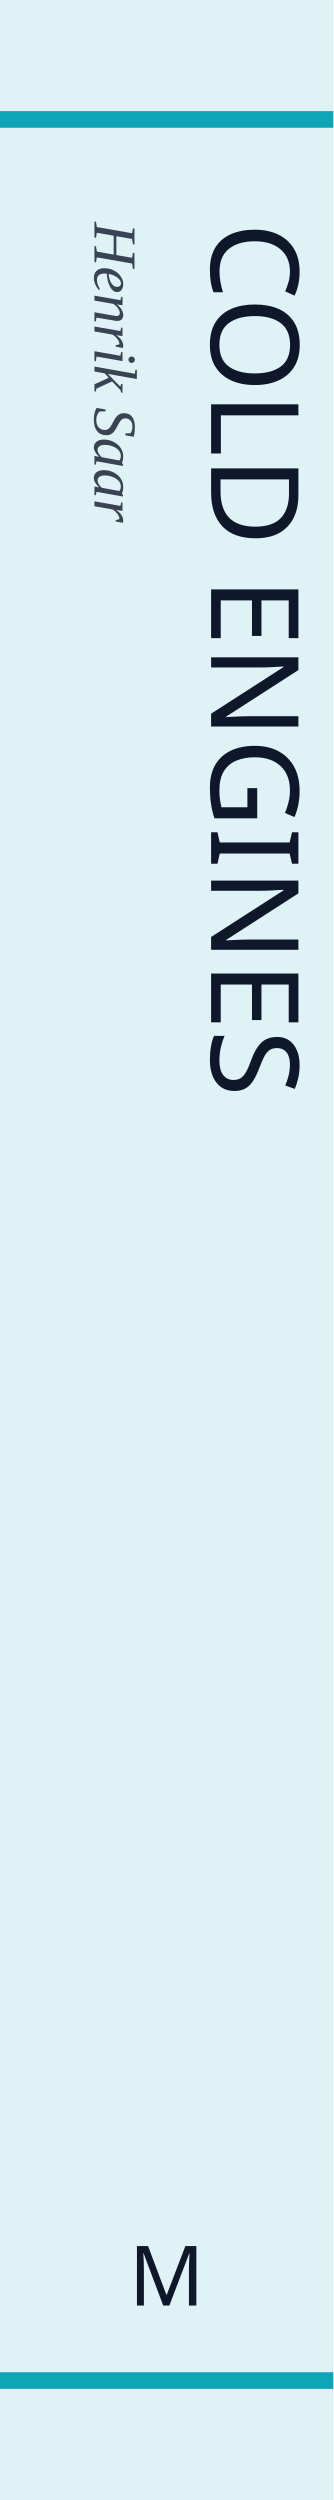
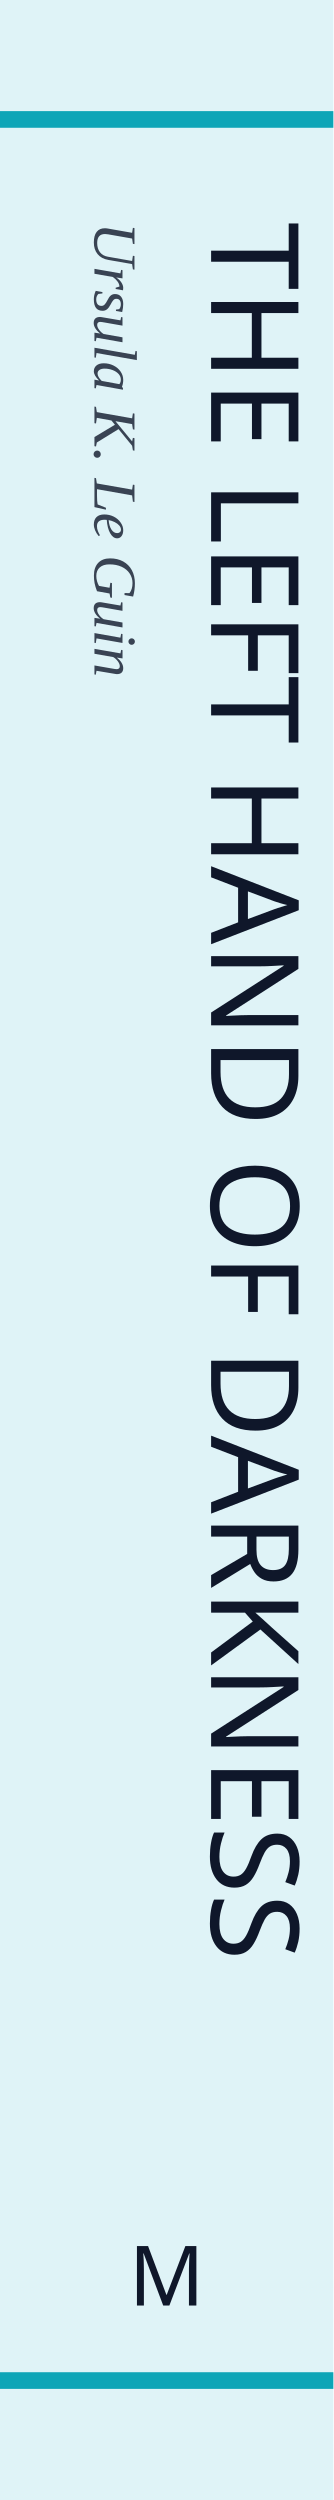
<svg xmlns="http://www.w3.org/2000/svg" width="120" height="900" viewBox="0 0 120 900">
  <rect width="120" height="900" fill="#dff3f7" />
  <rect x="0" y="40" width="120" height="6" fill="#0ea5b7" />
  <rect x="0" y="854" width="120" height="6" fill="#0ea5b7" />
  <g transform="translate(76 80) rotate(90)">
-     <text x="0" y="0" font-family="Impact, 'Arial Narrow', sans-serif" font-size="44" fill="#0f172a">COLD ENGINES</text>
+     <text x="0" y="0" font-family="Impact, 'Arial Narrow', sans-serif" font-size="44" fill="#0f172a">THE LEFT HAND OF DARKNESS</text>
  </g>
  <g transform="translate(34 80) rotate(90)">
-     <text x="0" y="0" font-family="Georgia, 'Times New Roman', serif" font-style="italic" font-size="22" fill="#0f172a" opacity="0.8">Henrik Saar</text>
+     <text x="0" y="0" font-family="Georgia, 'Times New Roman', serif" font-style="italic" font-size="22" fill="#0f172a" opacity="0.8">Ursula K. Le Guin</text>
  </g>
  <text x="60" y="830" text-anchor="middle" font-family="Impact, 'Arial Narrow', sans-serif" font-size="30" fill="#0f172a">M</text>
</svg>
